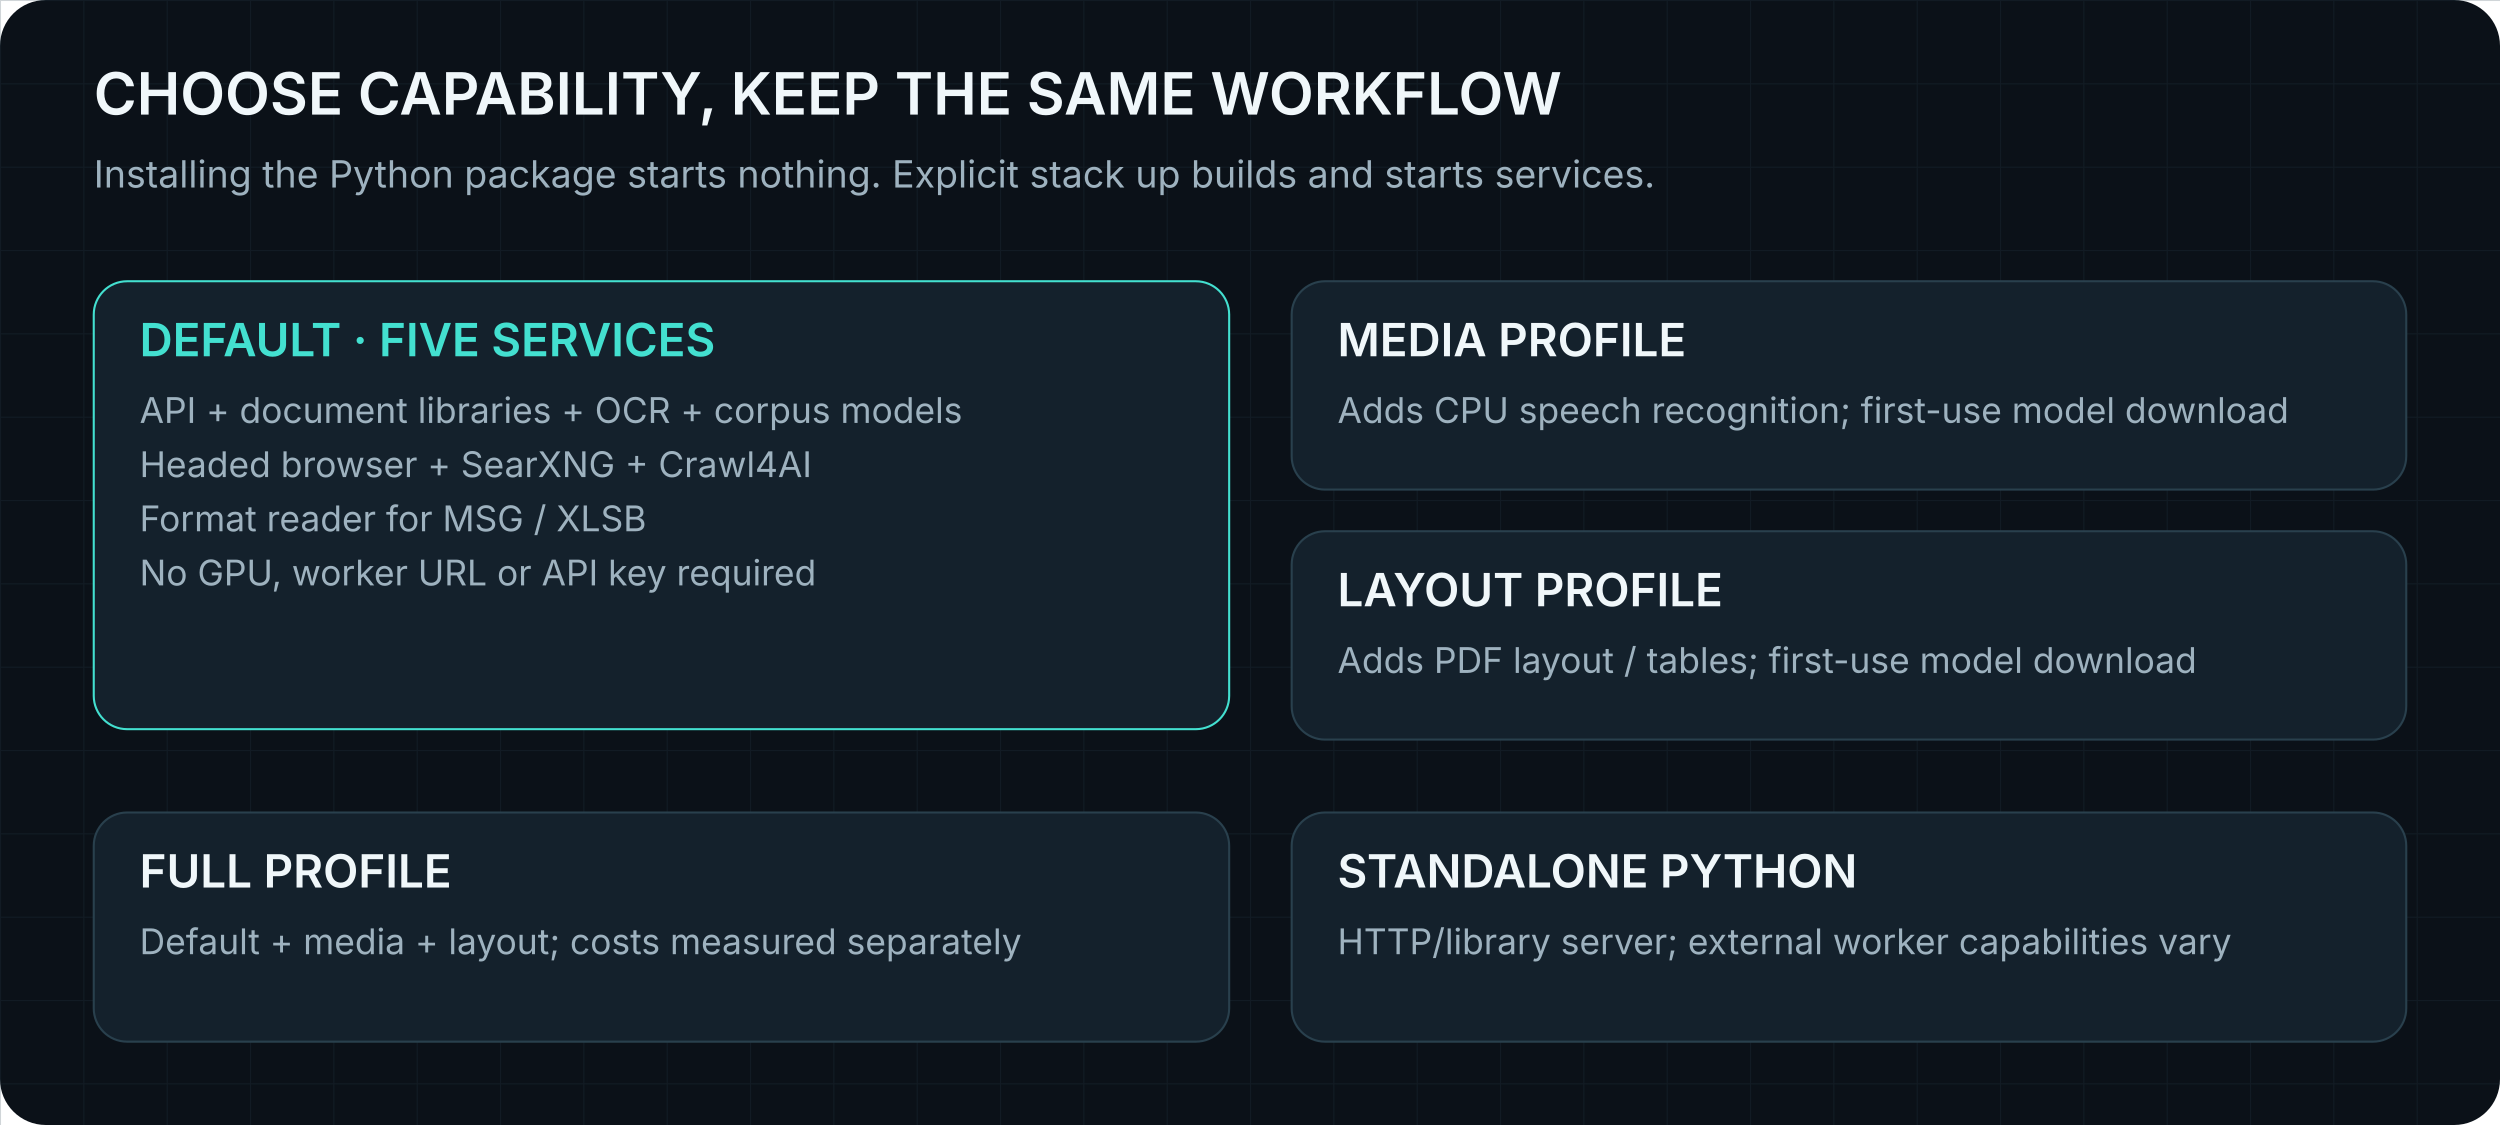
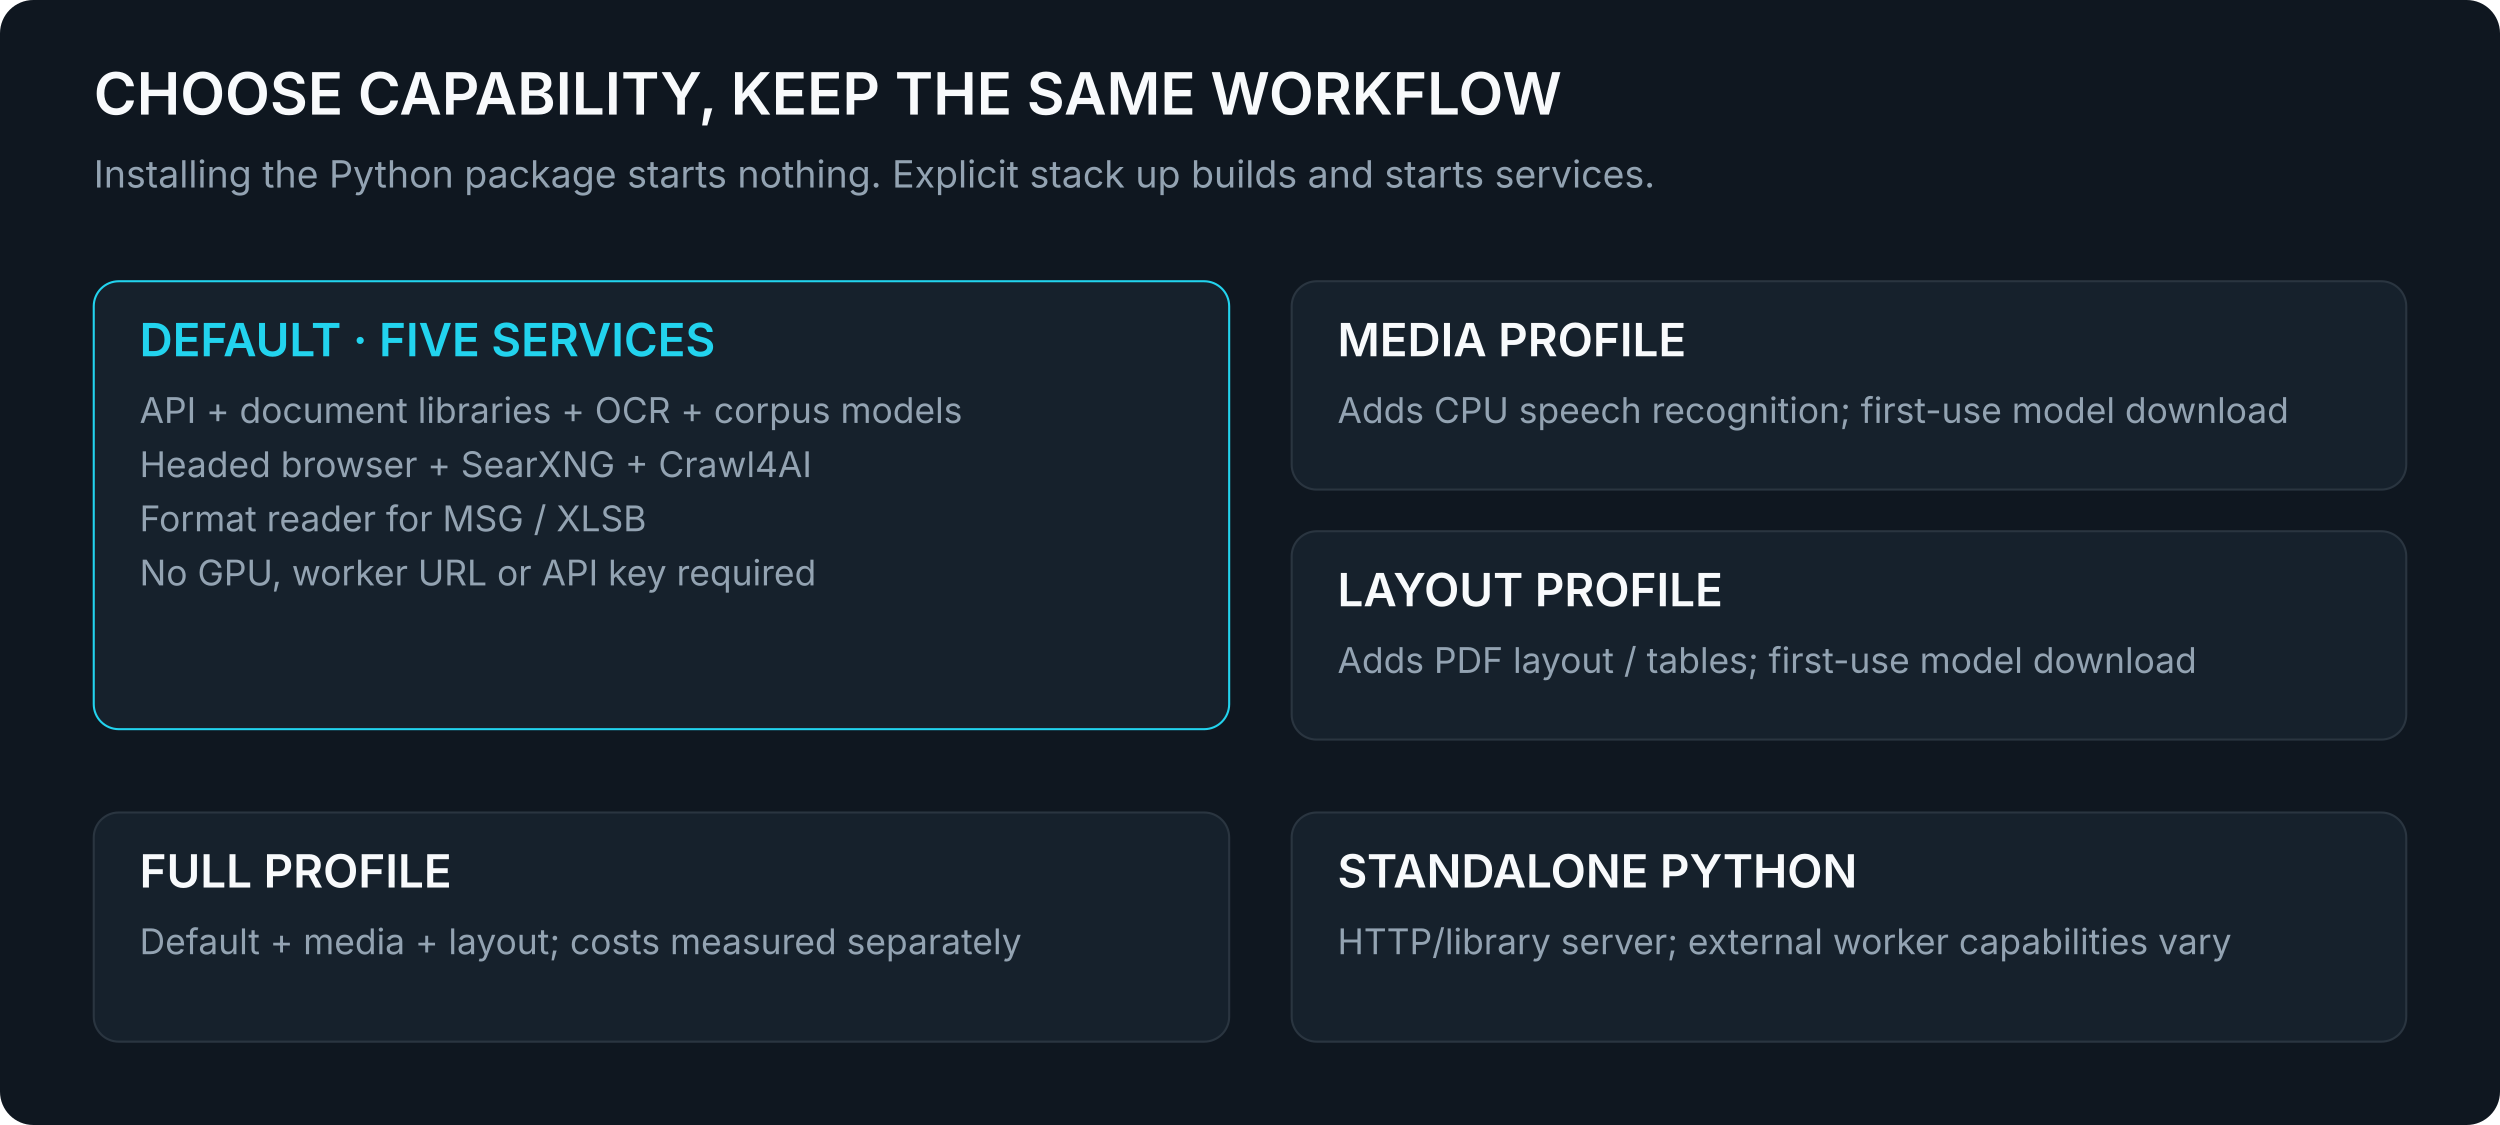
<svg xmlns="http://www.w3.org/2000/svg" width="1200" height="540" viewBox="0 0 1200 540" role="img" aria-labelledby="title">
  <defs>
    <marker id="arrow" markerWidth="8" markerHeight="8" refX="7" refY="4" orient="auto">
-       <path d="M0,0 L8,4 L0,8" fill="#43e0d0" />
+       <path d="M0,0 L8,4 L0,8" fill="#22D3EE" />
    </marker>
    <pattern id="grid" width="40" height="40" patternUnits="userSpaceOnUse">
-       <path d="M40 0H0V40" fill="none" stroke="#29404d" stroke-opacity=".22" />
+       <path d="M40 0H0V40" fill="none" stroke="#2A3540" stroke-opacity=".22" />
    </pattern>
  </defs>
-   <rect width="1200" height="540" rx="22" fill="#0b1118" />
-   <rect width="1200" height="540" fill="url(#grid)" />
+   <rect width="1200" height="540" rx="16" fill="#0F1720" />
  <g font-family="Inter,DejaVu Sans,Arial,sans-serif">
-     <text x="45" y="55" fill="#f0f7fa" font-size="28" font-weight="600">CHOOSE CAPABILITY, KEEP THE SAME WORKFLOW</text>
-     <text x="45" y="90" fill="#9eb2bf" font-size="18" font-weight="400">Installing the Python package starts nothing. Explicit stack up builds and starts services.</text>
-     <rect x="45" y="135" width="545" height="215" rx="16" fill="#14212c" stroke="#43e0d0" />
-     <text x="67" y="171" fill="#43e0d0" font-size="22" font-weight="600">DEFAULT · FIVE SERVICES</text>
-     <text x="67" y="203" fill="#9eb2bf" font-size="17" font-weight="400">API + document libraries + OCR + corpus models</text>
-     <text x="67" y="229" fill="#9eb2bf" font-size="17" font-weight="400">Headed browser + SearXNG + Crawl4AI</text>
-     <text x="67" y="255" fill="#9eb2bf" font-size="17" font-weight="400">Format reader for MSG / XLSB</text>
-     <text x="67" y="281" fill="#9eb2bf" font-size="17" font-weight="400">No GPU, worker URL or API key required</text>
-     <rect x="620" y="135" width="535" height="100" rx="16" fill="#14212c" stroke="#29404d" />
-     <text x="642" y="171" fill="#f0f7fa" font-size="22" font-weight="600">MEDIA PROFILE</text>
-     <text x="642" y="203" fill="#9eb2bf" font-size="17" font-weight="400">Adds CPU speech recognition; first-use model download</text>
-     <rect x="620" y="255" width="535" height="100" rx="16" fill="#14212c" stroke="#29404d" />
-     <text x="642" y="291" fill="#f0f7fa" font-size="22" font-weight="600">LAYOUT PROFILE</text>
-     <text x="642" y="323" fill="#9eb2bf" font-size="17" font-weight="400">Adds PDF layout / tables; first-use model download</text>
-     <rect x="45" y="390" width="545" height="110" rx="16" fill="#14212c" stroke="#29404d" />
-     <text x="67" y="426" fill="#f0f7fa" font-size="22" font-weight="600">FULL PROFILE</text>
-     <text x="67" y="458" fill="#9eb2bf" font-size="17" font-weight="400">Default + media + layout; costs measured separately</text>
-     <rect x="620" y="390" width="535" height="110" rx="16" fill="#14212c" stroke="#29404d" />
-     <text x="642" y="426" fill="#f0f7fa" font-size="22" font-weight="600">STANDALONE PYTHON</text>
-     <text x="642" y="458" fill="#9eb2bf" font-size="17" font-weight="400">HTTP/library server; external worker capabilities vary</text>
+     <text x="45" y="55" fill="#F8FAFC" font-size="28" font-weight="600">CHOOSE CAPABILITY, KEEP THE SAME WORKFLOW</text>
+     <text x="45" y="90" fill="#93A3B2" font-size="18" font-weight="400">Installing the Python package starts nothing. Explicit stack up builds and starts services.</text>
+     <rect x="45" y="135" width="545" height="215" rx="12" fill="#16212C" stroke="#22D3EE" />
+     <text x="67" y="171" fill="#22D3EE" font-size="22" font-weight="600">DEFAULT · FIVE SERVICES</text>
+     <text x="67" y="203" fill="#93A3B2" font-size="17" font-weight="400">API + document libraries + OCR + corpus models</text>
+     <text x="67" y="229" fill="#93A3B2" font-size="17" font-weight="400">Headed browser + SearXNG + Crawl4AI</text>
+     <text x="67" y="255" fill="#93A3B2" font-size="17" font-weight="400">Format reader for MSG / XLSB</text>
+     <text x="67" y="281" fill="#93A3B2" font-size="17" font-weight="400">No GPU, worker URL or API key required</text>
+     <rect x="620" y="135" width="535" height="100" rx="12" fill="#16212C" stroke="#2A3540" />
+     <text x="642" y="171" fill="#F8FAFC" font-size="22" font-weight="600">MEDIA PROFILE</text>
+     <text x="642" y="203" fill="#93A3B2" font-size="17" font-weight="400">Adds CPU speech recognition; first-use model download</text>
+     <rect x="620" y="255" width="535" height="100" rx="12" fill="#16212C" stroke="#2A3540" />
+     <text x="642" y="291" fill="#F8FAFC" font-size="22" font-weight="600">LAYOUT PROFILE</text>
+     <text x="642" y="323" fill="#93A3B2" font-size="17" font-weight="400">Adds PDF layout / tables; first-use model download</text>
+     <rect x="45" y="390" width="545" height="110" rx="12" fill="#16212C" stroke="#2A3540" />
+     <text x="67" y="426" fill="#F8FAFC" font-size="22" font-weight="600">FULL PROFILE</text>
+     <text x="67" y="458" fill="#93A3B2" font-size="17" font-weight="400">Default + media + layout; costs measured separately</text>
+     <rect x="620" y="390" width="535" height="110" rx="12" fill="#16212C" stroke="#2A3540" />
+     <text x="642" y="426" fill="#F8FAFC" font-size="22" font-weight="600">STANDALONE PYTHON</text>
+     <text x="642" y="458" fill="#93A3B2" font-size="17" font-weight="400">HTTP/library server; external worker capabilities vary</text>
  </g>
</svg>
